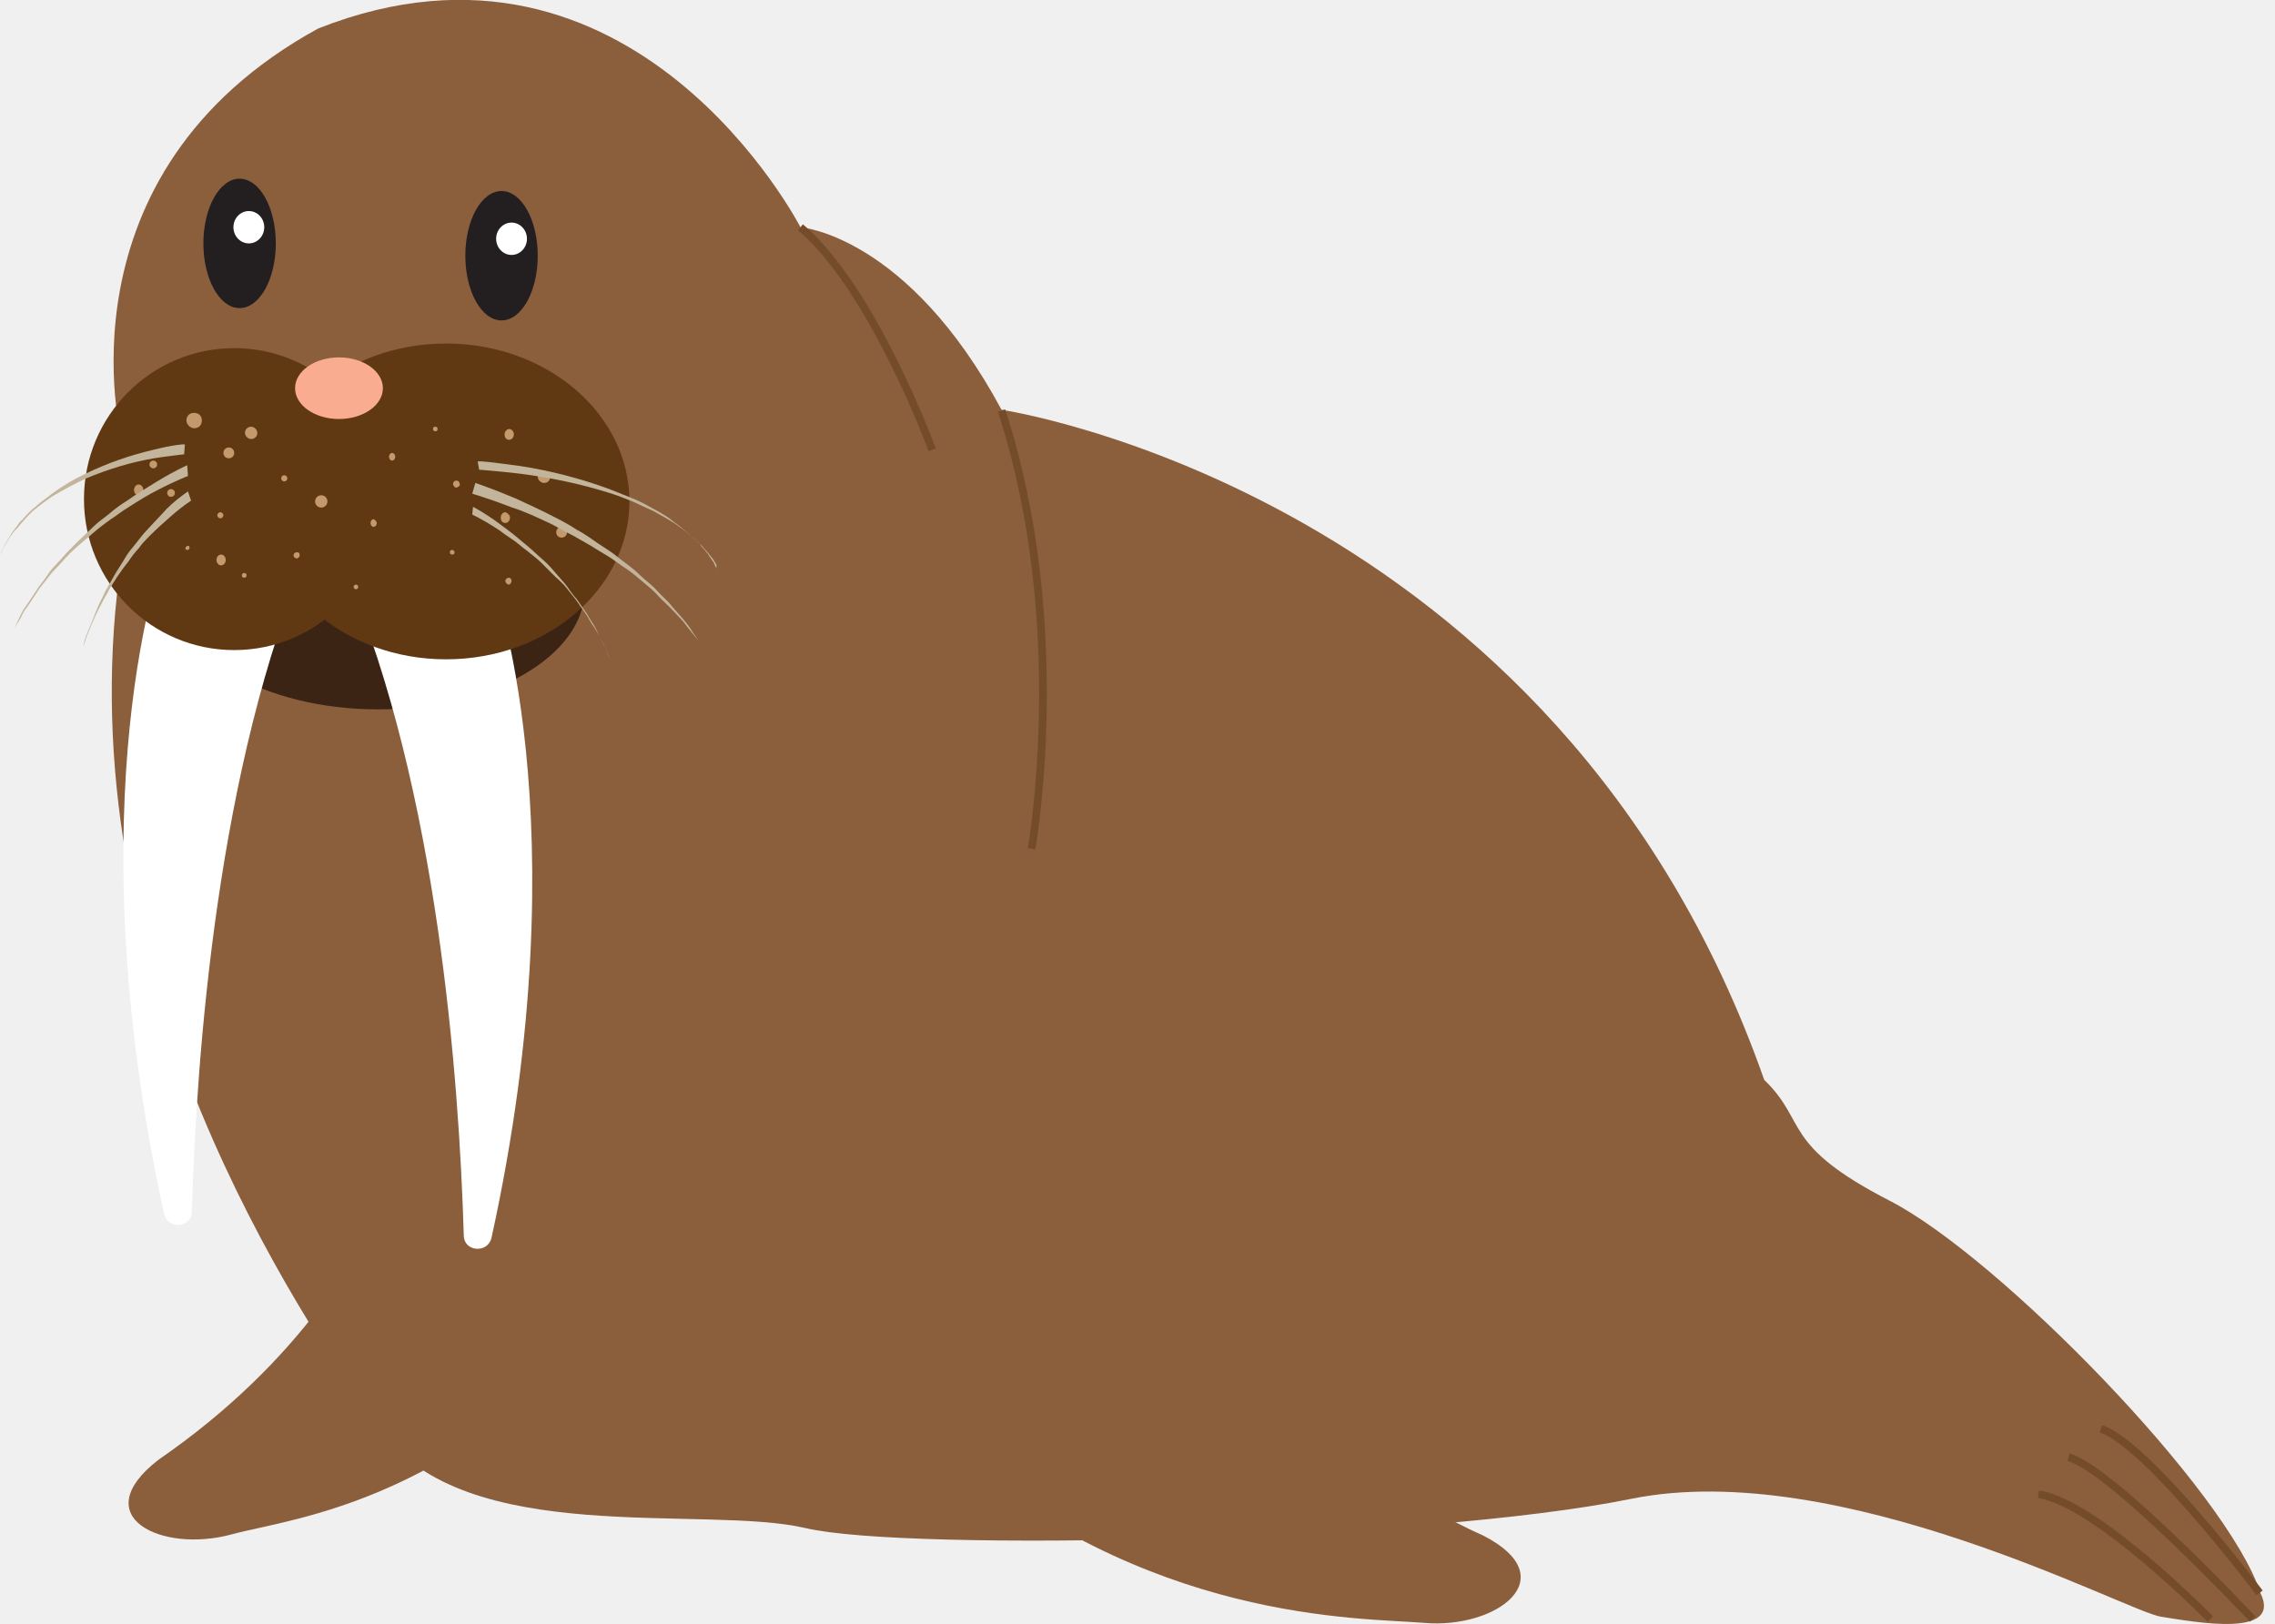
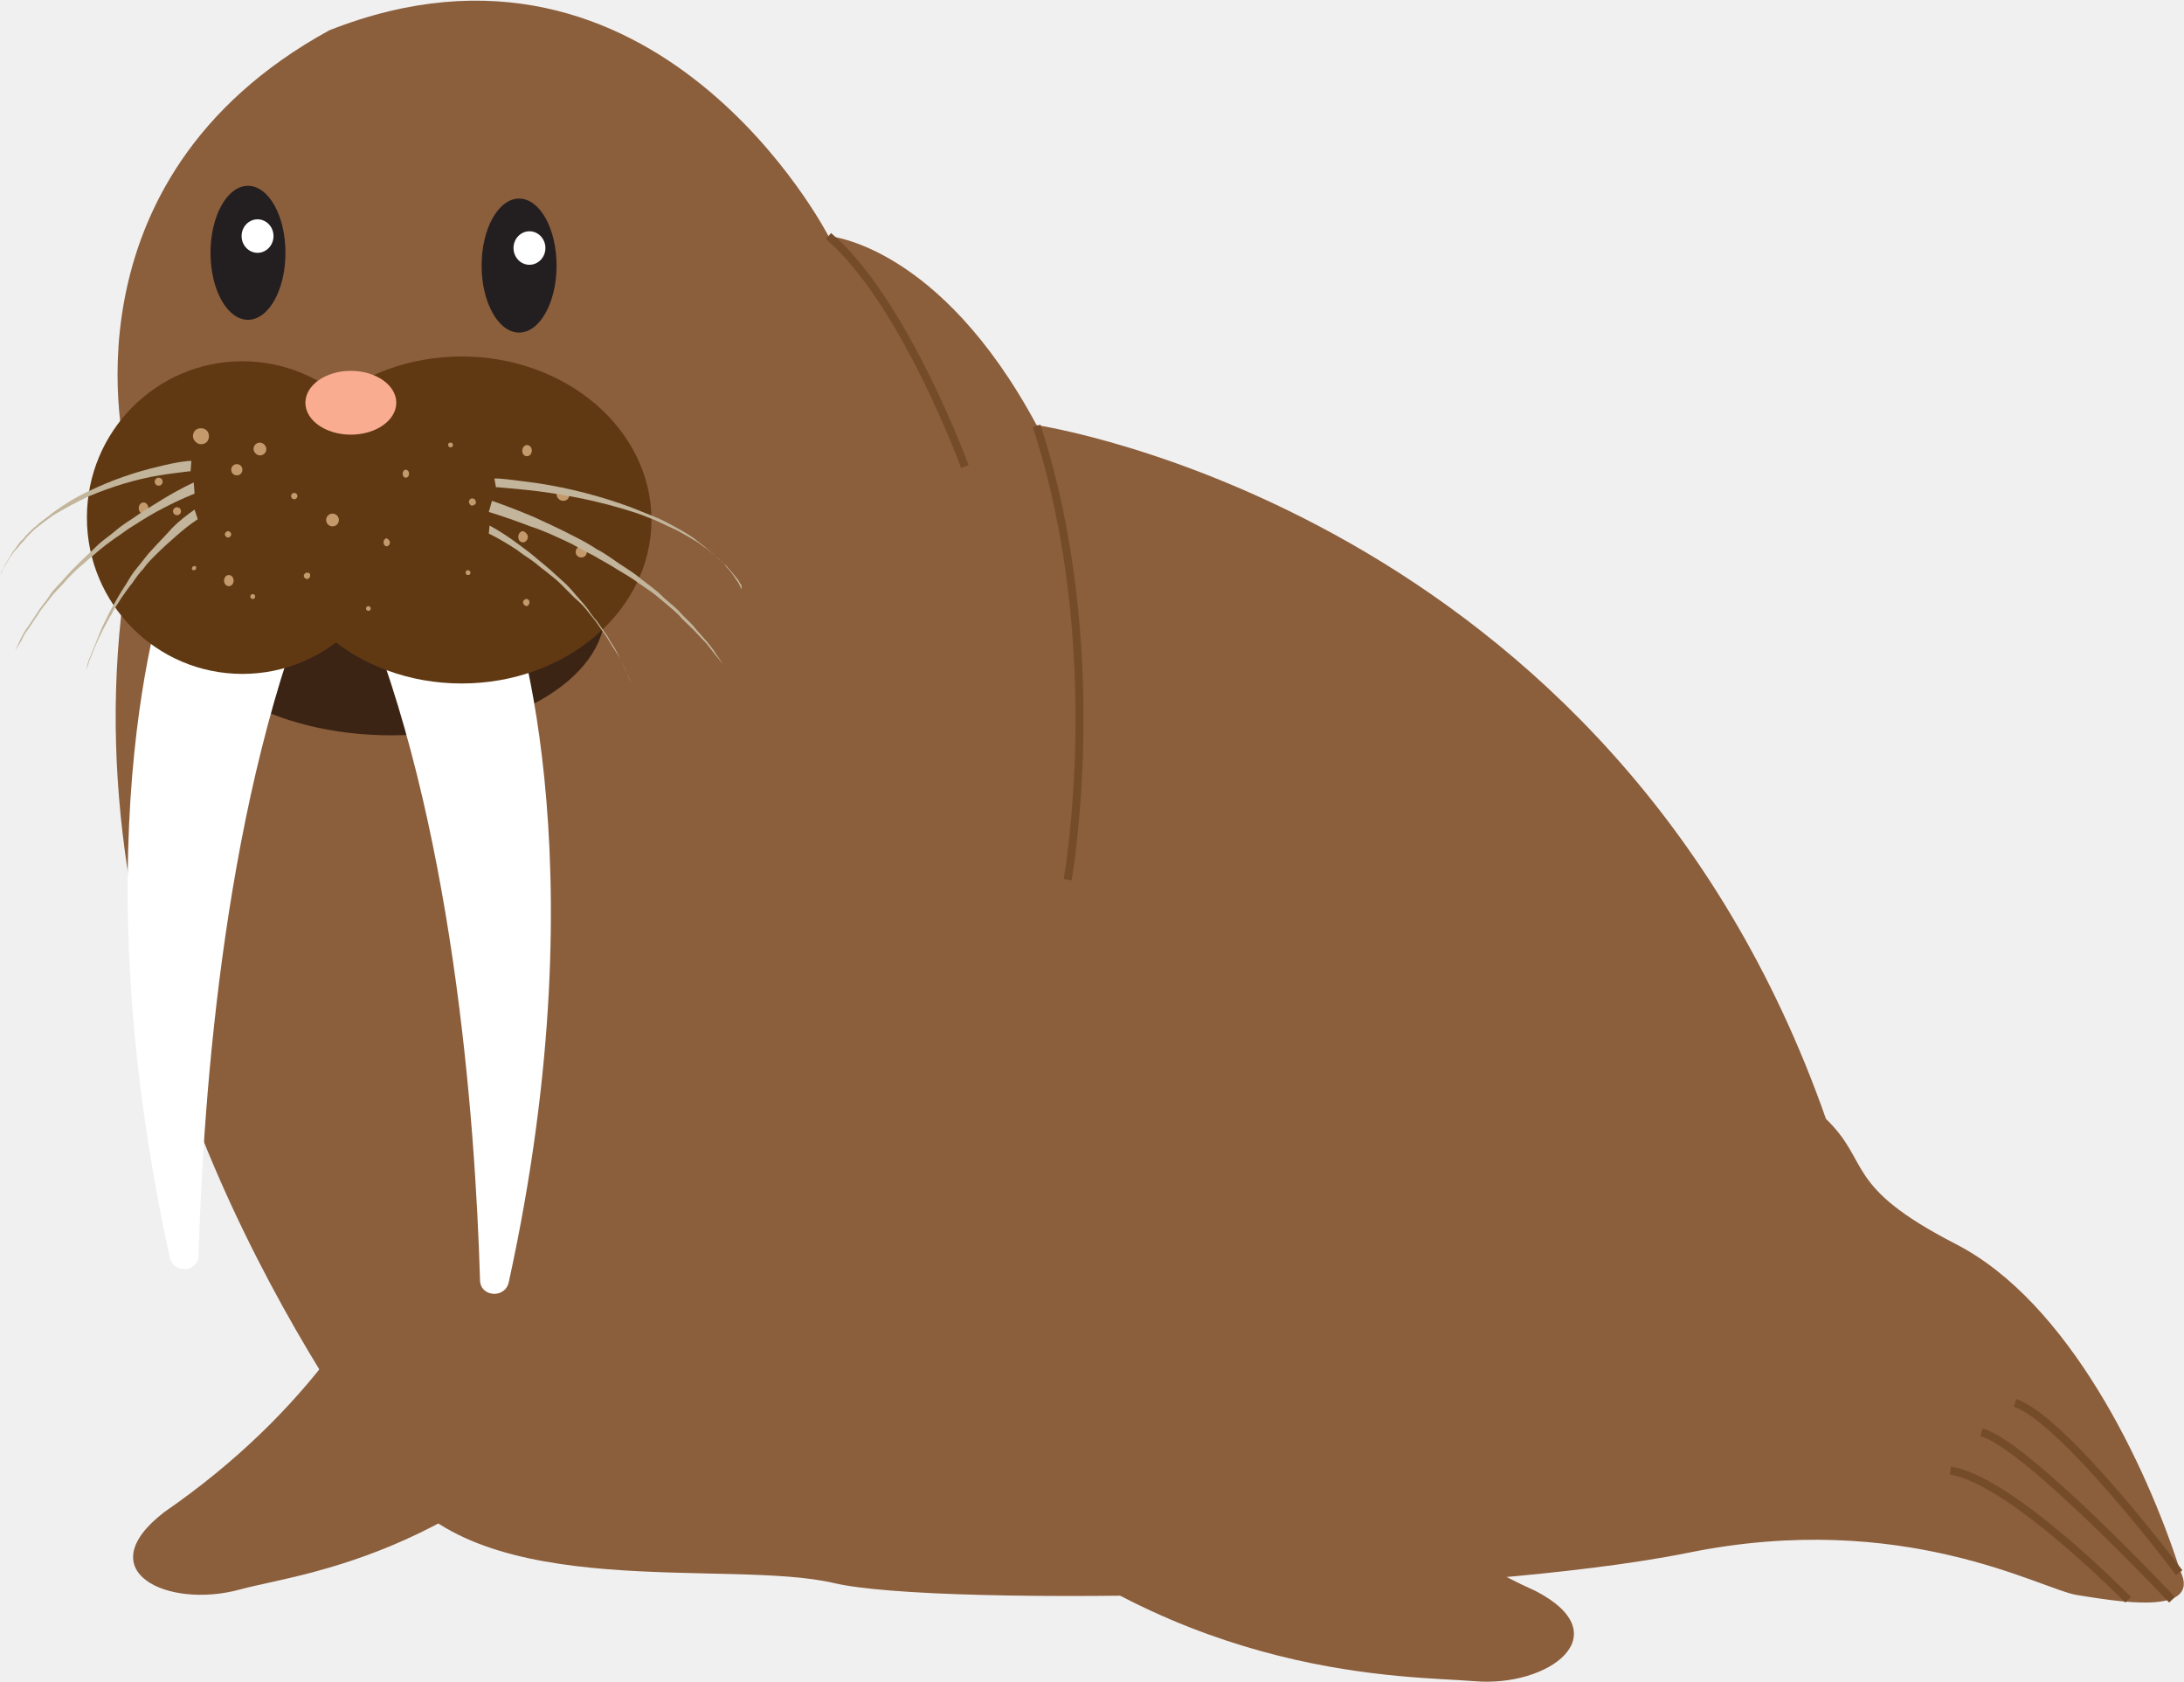
- <svg xmlns="http://www.w3.org/2000/svg" version="1.1" id="Layer_1" x="0px" y="0px" viewBox="147 -85.8 295.3 210.8" style="enable-background:new 147 -85.8 295.3 210.8;" xml:space="preserve">
+ <svg xmlns="http://www.w3.org/2000/svg" version="1.1" id="Layer_1" x="0px" y="0px" viewBox="-331 175.1 273.9 210.8" style="enable-background:new -331 175.1 273.9 210.8;" xml:space="preserve">
  <style type="text/css">
	.st0{fill:#8B5E3C;}
	.st1{fill:none;stroke:#754C29;stroke-width:0.999;stroke-miterlimit:10;}
	.st2{fill:#3C2415;}
	.st3{fill:#FFFFFF;}
	.st4{fill:#603913;}
	.st5{fill:#231F20;}
	.st6{fill:#F9AC90;}
	.st7{fill:#C49A6C;}
	.st8{fill:#C2B59B;}
</style>
  <g>
-     <path class="st0" d="M203.8,44.1c0,0,0.2,34.5-36.2,59.6c-9.6,7.4,0.4,12.2,9.5,9.7c8.1-2.2,30.1-4,52.6-32" />
-     <path class="st0" d="M162.8-28.8c0,0-9-34.4,25.5-53.3c41-16.2,62.6,25.8,62.6,25.8s13.9,1,26.1,23.7c0,0,72.2,10.7,99,87   c5.7,5.5,2.1,8.4,16.3,15.7s43.9,37.8,48.1,50.9c2.9,5.9-8.4,3.8-12.9,3.1s-41.7-20.8-68.8-15.3c-27.1,5.5-93.9,6.9-107.1,3.8   c-13.2-3.1-44.2,2.7-55.2-12.7S156.7,41.4,162.2-8.8L162.8-28.8z" />
-     <path class="st1" d="M268-27.4c0,0-7.6-20.8-17.1-28.9" />
-     <path class="st1" d="M280.9,24.4c0,0,5.2-29.1-3.9-56.9" />
-     <ellipse class="st2" cx="196.1" cy="-9.3" rx="26.8" ry="15.6" />
-     <path class="st3" d="M168.3-14c0,0-11.9,31.5,0,85.8c0.5,2.1,3.6,1.8,3.6-0.3c0.6-20.3,3.3-57.9,15.2-85.7L168.3-14z" />
-     <path class="st3" d="M210.8-10.9c0,0,11.9,31.5,0,85.8c-0.5,2.1-3.6,1.8-3.6-0.3c-0.6-20.3-3.4-57.9-15.2-85.7L210.8-10.9z" />
-     <ellipse class="st4" cx="177.4" cy="-21" rx="19.5" ry="19.6" />
-     <ellipse class="st4" cx="204.9" cy="-20.7" rx="23.8" ry="20.5" />
-     <ellipse class="st5" cx="178.1" cy="-54.2" rx="4.7" ry="8.4" />
-     <ellipse class="st3" cx="179.3" cy="-56.3" rx="2" ry="2.1" />
-     <ellipse class="st5" cx="212.1" cy="-52.6" rx="4.7" ry="8.4" />
-     <ellipse class="st3" cx="213.4" cy="-54.8" rx="2" ry="2.1" />
-     <ellipse class="st6" cx="191" cy="-35.4" rx="5.7" ry="4" />
-     <path class="st0" d="M288.6,47.2c0,0,11,48.5,51,66.4c10.6,5.5,1.6,12.1-7.7,11.3c-8.4-0.7-36.1,0-62.9-23.4" />
-     <path class="st1" d="M440.3,121c0,0-14.5-19.3-20.6-21.3" />
-     <path class="st1" d="M439.4,124.4c0,0-18.4-19.6-23.9-21" />
-     <path class="st1" d="M433.9,124.4c0,0-14.8-15.1-22.3-16.2" />
-     <path class="st7" d="M173.2-31.2c0,0.6-0.4,1-1,1c-0.5,0-1-0.5-1-1c0-0.6,0.4-1,1-1C172.8-32.2,173.2-31.8,173.2-31.2z" />
-     <path class="st7" d="M177.4-27c0,0.4-0.3,0.7-0.7,0.7c-0.4,0-0.7-0.3-0.7-0.7s0.3-0.7,0.7-0.7C177.1-27.7,177.4-27.4,177.4-27   L177.4-27z" />
-     <ellipse class="st7" cx="169.2" cy="-21.8" rx="0.5" ry="0.5" />
-     <path class="st7" d="M213.7-29.4c0,0.4-0.3,0.7-0.6,0.7c-0.4,0-0.6-0.3-0.6-0.7s0.3-0.7,0.6-0.7l0,0   C213.4-30.1,213.7-29.8,213.7-29.4L213.7-29.4z" />
-     <ellipse class="st7" cx="175.7" cy="-13.1" rx="0.6" ry="0.7" />
-     <path class="st7" d="M218.4-23.9c0,0.5-0.3,0.8-0.8,0.8c-0.4,0-0.8-0.4-0.8-0.8c0-0.5,0.3-0.8,0.8-0.8l0,0   C218-24.7,218.4-24.3,218.4-23.9L218.4-23.9z" />
-     <path class="st7" d="M206.7-22.9c0,0.2-0.3,0.4-0.5,0.4s-0.3-0.2-0.4-0.4c0-0.2,0.1-0.5,0.4-0.5S206.6-23.3,206.7-22.9   C206.7-23,206.7-22.9,206.7-22.9z" />
-     <path class="st7" d="M195.9-17.9c0,0.3-0.2,0.5-0.4,0.5s-0.4-0.2-0.4-0.5s0.2-0.5,0.4-0.5C195.7-18.3,195.9-18.1,195.9-17.9   L195.9-17.9z" />
-     <path class="st7" d="M198.3-26.5c0,0.3-0.2,0.5-0.4,0.5c-0.2,0-0.4-0.2-0.4-0.5s0.2-0.5,0.4-0.5C198.1-27,198.3-26.8,198.3-26.5   L198.3-26.5z" />
-     <path class="st7" d="M213.2-18.6c0,0.4-0.3,0.7-0.6,0.7c-0.4,0-0.6-0.3-0.6-0.7s0.3-0.7,0.6-0.7l0,0   C212.9-19.2,213.2-18.9,213.2-18.6L213.2-18.6z" />
-     <path class="st7" d="M220.6-16.7c0,0.4-0.3,0.7-0.7,0.7s-0.7-0.3-0.7-0.7s0.3-0.7,0.7-0.7C220.2-17.4,220.6-17.1,220.6-16.7   L220.6-16.7z" />
-     <path class="st7" d="M203.8-30.1c0,0.2-0.1,0.3-0.3,0.3s-0.3-0.2-0.3-0.3c0-0.2,0.1-0.3,0.3-0.3S203.8-30.3,203.8-30.1L203.8-30.1z   " />
-     <ellipse class="st7" cx="193.2" cy="-9.6" rx="0.3" ry="0.3" />
-     <path class="st7" d="M206-14.1c0,0.2-0.1,0.3-0.3,0.3s-0.3-0.1-0.3-0.3c0-0.2,0.1-0.3,0.3-0.3l0,0C205.8-14.4,206-14.3,206-14.1z" />
-     <path class="st7" d="M176-18.9c0,0.2-0.2,0.4-0.4,0.4c-0.2,0-0.4-0.2-0.4-0.4c0-0.2,0.2-0.4,0.4-0.4l0,0   C175.8-19.3,176-19.1,176-18.9L176-18.9z" />
-     <ellipse class="st7" cx="183.9" cy="-23.7" rx="0.4" ry="0.4" />
-     <path class="st7" d="M180.4-29.6c0,0.5-0.4,0.8-0.8,0.8c-0.4,0-0.8-0.4-0.8-0.8c0-0.5,0.4-0.8,0.8-0.8S180.4-30,180.4-29.6z" />
-     <ellipse class="st7" cx="188.7" cy="-20.7" rx="0.8" ry="0.8" />
-     <path class="st7" d="M171.6-14.7c0,0.2-0.1,0.3-0.3,0.3l0,0c-0.2,0-0.3-0.2-0.2-0.3c0-0.1,0.1-0.2,0.2-0.2   C171.5-15,171.6-14.9,171.6-14.7z" />
-     <path class="st7" d="M165.6-22.2c0,0.4-0.3,0.7-0.6,0.7c-0.4,0-0.6-0.3-0.6-0.7s0.3-0.7,0.6-0.7l0,0   C165.3-22.9,165.6-22.6,165.6-22.2L165.6-22.2z" />
-     <ellipse class="st7" cx="166.9" cy="-25.5" rx="0.5" ry="0.5" />
-     <path class="st7" d="M179-11.1c0,0.2-0.1,0.3-0.3,0.3s-0.3-0.1-0.3-0.3c0-0.2,0.1-0.3,0.3-0.3l0,0C178.9-11.4,179-11.3,179-11.1z" />
-     <path class="st7" d="M213.4-10.4c0,0.2-0.1,0.4-0.3,0.5c-0.2,0-0.4-0.1-0.5-0.4v-0.1c0-0.2,0.2-0.4,0.5-0.4   C213.3-10.7,213.4-10.6,213.4-10.4z" />
-     <path class="st7" d="M185.9-13.7c0,0.2-0.2,0.4-0.4,0.4s-0.4-0.2-0.4-0.4c0-0.2,0.2-0.4,0.4-0.4l0,0   C185.8-14.1,185.9-14,185.9-13.7L185.9-13.7z" />
-     <path class="st8" d="M170.9-26.8h-0.2l-0.8,0.1c-0.7,0.1-1.7,0.2-2.9,0.4c-3,0.5-5.9,1.4-8.8,2.6c-1.5,0.7-3,1.5-4.5,2.4   c-0.7,0.5-1.4,1-2,1.5c-0.3,0.2-0.6,0.5-0.9,0.8s-0.6,0.6-0.8,0.9c-0.2,0.2-0.5,0.5-0.7,0.8c-0.3,0.3-0.5,0.5-0.7,0.8   c-0.3,0.4-0.6,0.9-0.9,1.4c-0.3,0.4-0.4,0.8-0.5,1l-0.2,0.3l0.2-0.4c0.2-0.4,0.3-0.7,0.5-1c0.3-0.5,0.6-1,0.9-1.5   c0.2-0.3,0.4-0.5,0.6-0.8s0.4-0.6,0.7-0.8c0.2-0.3,0.5-0.6,0.8-0.9s0.6-0.6,0.9-0.8c0.6-0.6,1.3-1,2-1.6c1.5-1.1,3-2,4.5-2.7   c2.9-1.4,5.8-2.4,8.8-3.1c1.2-0.3,2.2-0.5,2.9-0.6l0.8-0.1h0.4L170.9-26.8z" />
-     <path class="st8" d="M171.4-24c0,0-1.6,0.6-3.9,1.8c-1.2,0.6-2.5,1.4-3.9,2.3c-0.7,0.4-1.4,1-2.2,1.5c-0.7,0.5-1.5,1.1-2.2,1.7   s-1.4,1.2-2.1,1.8c-0.7,0.6-1.4,1.3-2,2c-0.6,0.7-1.3,1.3-1.8,2s-1.1,1.3-1.5,2l-1.2,1.8c-0.4,0.5-0.7,1-0.9,1.5l-0.8,1.3l0.7-1.5   c0.2-0.4,0.5-1,0.9-1.5l1.2-1.8c0.4-0.7,1-1.3,1.5-2.1s1.2-1.4,1.8-2.1s1.3-1.4,2-2.1s1.4-1.3,2.1-2c0.7-0.7,1.5-1.2,2.2-1.8   s1.4-1.1,2.2-1.6c1.4-1,2.8-1.8,3.9-2.5c2.3-1.4,3.9-2.1,3.9-2.1L171.4-24z" />
-     <path class="st8" d="M171.8-20.8c-0.9,0.6-1.8,1.3-2.7,2.1c-0.8,0.7-1.7,1.5-2.7,2.5c-0.5,0.5-1,1-1.4,1.6c-0.5,0.5-1,1.2-1.4,1.8   c-0.5,0.6-0.9,1.2-1.4,1.9c-0.4,0.7-0.9,1.3-1.2,2c-0.4,0.6-0.7,1.3-1.1,2c-0.3,0.6-0.6,1.2-0.9,1.9l-0.7,1.7   c-0.2,0.5-0.3,1-0.5,1.4l-0.4,1.2l0.4-1.2c0.1-0.4,0.2-0.9,0.4-1.4l0.7-1.7c0.3-0.7,0.5-1.3,0.8-2s0.7-1.4,1-2.1   c0.4-0.7,0.8-1.4,1.2-2.1c0.4-0.7,0.9-1.4,1.3-2.1c0.4-0.7,0.9-1.3,1.4-1.9s0.9-1.2,1.4-1.7c0.9-1,1.9-2,2.6-2.8   c0.9-0.9,1.8-1.6,2.8-2.3L171.8-20.8z" />
-     <path class="st8" d="M209-25.9h0.5l1.1,0.1c1,0.1,2.3,0.3,3.9,0.5c3.9,0.6,7.8,1.6,11.6,3c1,0.4,2,0.8,3,1.2c1,0.4,1.9,0.9,2.8,1.4   c0.9,0.5,1.8,1,2.5,1.6c0.7,0.5,1.4,1.1,2.1,1.7c0.3,0.3,0.6,0.6,0.9,0.8c0.3,0.2,0.5,0.5,0.7,0.8c0.4,0.4,0.8,0.9,1.1,1.4   c0.3,0.4,0.5,0.7,0.6,1c0.1,0.2,0.2,0.4,0.2,0.4v-0.5c-0.2-0.2-0.3-0.6-0.6-0.9c-0.4-0.5-0.7-0.9-1.1-1.3c-0.2-0.3-0.5-0.5-0.8-0.8   s-0.6-0.5-0.9-0.8c-0.7-0.6-1.4-1.1-2.1-1.6c-0.8-0.5-1.7-1-2.6-1.5c-0.9-0.4-1.9-0.9-2.8-1.3c-1-0.4-2-0.8-3-1.1   c-3.8-1.2-7.7-2-11.6-2.5c-1.6-0.2-2.9-0.3-3.9-0.4l-1.1-0.1h-0.3L209-25.9z" />
-     <path class="st8" d="M208.7-23.1c0,0,2.1,0.7,5.2,2c1.5,0.7,3.3,1.5,5.2,2.5c1,0.5,1.9,1,2.8,1.6c1,0.5,1.9,1.2,2.8,1.8   c0.9,0.6,1.9,1.2,2.7,1.9c0.9,0.7,1.8,1.3,2.6,2.1c0.8,0.8,1.6,1.3,2.3,2.1s1.4,1.3,1.9,2l1.5,1.7c0.4,0.5,0.8,1,1.1,1.5l0.9,1.3   l-1-1.2c-0.3-0.4-0.7-0.9-1.1-1.4L234-6.9c-0.6-0.6-1.3-1.2-1.9-1.9c-0.7-0.7-1.5-1.3-2.3-2s-1.7-1.3-2.6-1.9   c-0.9-0.7-1.8-1.2-2.8-1.8c-0.9-0.6-1.9-1.1-2.9-1.7c-1-0.5-1.9-1-2.8-1.5c-1.9-0.9-3.6-1.7-5.2-2.2c-3.1-1.2-5.2-1.8-5.2-1.8   L208.7-23.1z" />
-     <path class="st8" d="M208.4-20c1.3,0.7,2.5,1.5,3.7,2.4c0.5,0.4,1.1,0.8,1.7,1.3c0.6,0.5,1.2,1,1.8,1.5c0.6,0.5,1.2,1.1,1.9,1.7   s1.2,1.2,1.8,1.9c0.6,0.7,1.2,1.3,1.7,2.1c0.3,0.4,0.5,0.7,0.8,1l0.7,1l0.7,1c0.2,0.4,0.4,0.7,0.6,1c0.4,0.6,0.7,1.2,1,1.9l0.8,1.6   l0.5,1.3l0.5,1l-0.5-1c-0.1-0.4-0.3-0.8-0.5-1.3c-0.2-0.5-0.5-1-0.8-1.6c-0.3-0.6-0.7-1.2-1.1-1.8l-0.6-1l-0.7-1l-0.7-1l-0.8-1   c-0.5-0.7-1.1-1.3-1.8-1.9c-0.6-0.6-1.2-1.2-1.8-1.8c-0.6-0.6-1.3-1.1-1.9-1.6c-0.7-0.5-1.2-1-1.8-1.4c-0.6-0.4-1.2-0.8-1.7-1.2   c-1.2-0.8-2.4-1.5-3.6-2.1L208.4-20z" />
+     <path class="st0" d="M-274.2,305.1c0,0,0.2,34.5-36.2,59.6c-9.6,7.4,0.4,12.2,9.5,9.7c8.1-2.2,30.1-4,52.6-32" />
+     <path class="st0" d="M-315.2,232.2c0,0-9-34.4,25.5-53.3c41-16.2,62.6,25.8,62.6,25.8s13.9,1,26.1,23.7c0,0,72.2,10.7,99,87   c5.7,5.5,2.1,8.4,16.3,15.7c14.2,7.3,23.9,27.8,28.1,40.9c2.9,5.9-8.4,3.8-12.9,3.1c-4.5-0.7-21.7-10.8-48.8-5.3   c-27.1,5.5-93.9,6.9-107.1,3.8c-13.2-3.1-44.2,2.7-55.2-12.7s-39.7-58.5-34.2-108.7L-315.2,232.2z" />
+     <path class="st1" d="M-210,233.6c0,0-7.6-20.8-17.1-28.9" />
+     <path class="st1" d="M-197.1,285.4c0,0,5.2-29.1-3.9-56.9" />
+     <ellipse class="st2" cx="-281.9" cy="251.7" rx="26.8" ry="15.6" />
+     <path class="st3" d="M-309.7,247c0,0-11.9,31.5,0,85.8c0.5,2.1,3.6,1.8,3.6-0.3c0.6-20.3,3.3-57.9,15.2-85.7L-309.7,247z" />
+     <path class="st3" d="M-267.2,250.1c0,0,11.9,31.5,0,85.8c-0.5,2.1-3.6,1.8-3.6-0.3c-0.6-20.3-3.4-57.9-15.2-85.7L-267.2,250.1z" />
+     <ellipse class="st4" cx="-300.6" cy="240" rx="19.5" ry="19.6" />
+     <ellipse class="st4" cx="-273.1" cy="240.3" rx="23.8" ry="20.5" />
+     <ellipse class="st5" cx="-299.9" cy="206.8" rx="4.7" ry="8.4" />
+     <ellipse class="st3" cx="-298.7" cy="204.7" rx="2" ry="2.1" />
+     <ellipse class="st5" cx="-265.9" cy="208.4" rx="4.7" ry="8.4" />
+     <ellipse class="st3" cx="-264.6" cy="206.2" rx="2" ry="2.1" />
+     <ellipse class="st6" cx="-287" cy="225.6" rx="5.7" ry="4" />
+     <path class="st0" d="M-189.4,308.2c0,0,11,48.5,51,66.4c10.6,5.5,1.6,12.1-7.7,11.3c-8.4-0.7-36.1,0-62.9-23.4" />
+     <path class="st1" d="M-57.7,372.3c0,0-14.5-19.3-20.6-21.3" />
+     <path class="st1" d="M-58.6,375.7c0,0-18.4-19.6-23.9-21" />
+     <path class="st1" d="M-64.1,375.7c0,0-14.8-15.1-22.3-16.2" />
+     <path class="st7" d="M-304.8,229.8c0,0.6-0.4,1-1,1c-0.5,0-1-0.5-1-1c0-0.6,0.4-1,1-1S-304.8,229.2-304.8,229.8z" />
+     <path class="st7" d="M-300.6,234c0,0.4-0.3,0.7-0.7,0.7s-0.7-0.3-0.7-0.7c0-0.4,0.3-0.7,0.7-0.7S-300.6,233.6-300.6,234L-300.6,234   z" />
+     <ellipse class="st7" cx="-308.8" cy="239.2" rx="0.5" ry="0.5" />
+     <path class="st7" d="M-264.3,231.6c0,0.4-0.3,0.7-0.6,0.7c-0.4,0-0.6-0.3-0.6-0.7c0-0.4,0.3-0.7,0.6-0.7l0,0   C-264.6,230.9-264.3,231.2-264.3,231.6L-264.3,231.6z" />
+     <ellipse class="st7" cx="-302.3" cy="247.9" rx="0.6" ry="0.7" />
+     <path class="st7" d="M-259.6,237.1c0,0.5-0.3,0.8-0.8,0.8c-0.4,0-0.8-0.4-0.8-0.8c0-0.5,0.3-0.8,0.8-0.8l0,0   C-260,236.3-259.6,236.7-259.6,237.1L-259.6,237.1z" />
+     <path class="st7" d="M-271.3,238.1c0,0.2-0.3,0.4-0.5,0.4s-0.3-0.2-0.4-0.4c0-0.2,0.1-0.5,0.4-0.5S-271.4,237.7-271.3,238.1   C-271.3,238-271.3,238.1-271.3,238.1z" />
+     <path class="st7" d="M-282.1,243.1c0,0.3-0.2,0.5-0.4,0.5c-0.2,0-0.4-0.2-0.4-0.5c0-0.3,0.2-0.5,0.4-0.5   C-282.3,242.7-282.1,242.9-282.1,243.1L-282.1,243.1z" />
+     <path class="st7" d="M-279.7,234.5c0,0.3-0.2,0.5-0.4,0.5s-0.4-0.2-0.4-0.5s0.2-0.5,0.4-0.5S-279.7,234.2-279.7,234.5L-279.7,234.5   z" />
+     <path class="st7" d="M-264.8,242.4c0,0.4-0.3,0.7-0.6,0.7c-0.4,0-0.6-0.3-0.6-0.7c0-0.4,0.3-0.7,0.6-0.7l0,0   C-265.1,241.8-264.8,242.1-264.8,242.4L-264.8,242.4z" />
+     <path class="st7" d="M-257.4,244.3c0,0.4-0.3,0.7-0.7,0.7s-0.7-0.3-0.7-0.7c0-0.4,0.3-0.7,0.7-0.7   C-257.8,243.6-257.4,243.9-257.4,244.3L-257.4,244.3z" />
+     <path class="st7" d="M-274.2,230.9c0,0.2-0.1,0.3-0.3,0.3c-0.2,0-0.3-0.2-0.3-0.3c0-0.2,0.1-0.3,0.3-0.3   C-274.3,230.6-274.2,230.7-274.2,230.9L-274.2,230.9z" />
+     <ellipse class="st7" cx="-284.8" cy="251.4" rx="0.3" ry="0.3" />
+     <path class="st7" d="M-272,246.9c0,0.2-0.1,0.3-0.3,0.3s-0.3-0.1-0.3-0.3s0.1-0.3,0.3-0.3l0,0C-272.2,246.6-272,246.7-272,246.9z" />
+     <path class="st7" d="M-302,242.1c0,0.2-0.2,0.4-0.4,0.4c-0.2,0-0.4-0.2-0.4-0.4c0-0.2,0.2-0.4,0.4-0.4l0,0   C-302.2,241.7-302,241.9-302,242.1L-302,242.1z" />
+     <ellipse class="st7" cx="-294.1" cy="237.3" rx="0.4" ry="0.4" />
+     <path class="st7" d="M-297.6,231.4c0,0.5-0.4,0.8-0.8,0.8c-0.4,0-0.8-0.4-0.8-0.8c0-0.5,0.4-0.8,0.8-0.8S-297.6,231-297.6,231.4z" />
+     <ellipse class="st7" cx="-289.3" cy="240.3" rx="0.8" ry="0.8" />
+     <path class="st7" d="M-306.4,246.3c0,0.2-0.1,0.3-0.3,0.3l0,0c-0.2,0-0.3-0.2-0.2-0.3c0-0.1,0.1-0.2,0.2-0.2   C-306.5,246-306.4,246.1-306.4,246.3z" />
+     <path class="st7" d="M-312.4,238.8c0,0.4-0.3,0.7-0.6,0.7c-0.4,0-0.6-0.3-0.6-0.7c0-0.4,0.3-0.7,0.6-0.7l0,0   C-312.7,238.1-312.4,238.4-312.4,238.8L-312.4,238.8z" />
+     <ellipse class="st7" cx="-311.1" cy="235.5" rx="0.5" ry="0.5" />
+     <path class="st7" d="M-299,249.9c0,0.2-0.1,0.3-0.3,0.3s-0.3-0.1-0.3-0.3s0.1-0.3,0.3-0.3l0,0C-299.1,249.6-299,249.7-299,249.9z" />
+     <path class="st7" d="M-264.6,250.6c0,0.2-0.1,0.4-0.3,0.5c-0.2,0-0.4-0.1-0.5-0.4v-0.1c0-0.2,0.2-0.4,0.5-0.4   C-264.7,250.3-264.6,250.4-264.6,250.6z" />
+     <path class="st7" d="M-292.1,247.3c0,0.2-0.2,0.4-0.4,0.4c-0.2,0-0.4-0.2-0.4-0.4c0-0.2,0.2-0.4,0.4-0.4l0,0   C-292.2,246.9-292.1,247-292.1,247.3L-292.1,247.3z" />
+     <path class="st8" d="M-307.1,234.2h-0.2l-0.8,0.1c-0.7,0.1-1.7,0.2-2.9,0.4c-3,0.5-5.9,1.4-8.8,2.6c-1.5,0.7-3,1.5-4.5,2.4   c-0.7,0.5-1.4,1-2,1.5c-0.3,0.2-0.6,0.5-0.9,0.8s-0.6,0.6-0.8,0.9c-0.2,0.2-0.5,0.5-0.7,0.8c-0.3,0.3-0.5,0.5-0.7,0.8   c-0.3,0.4-0.6,0.9-0.9,1.4c-0.3,0.4-0.4,0.8-0.5,1l-0.2,0.3l0.2-0.4c0.2-0.4,0.3-0.7,0.5-1c0.3-0.5,0.6-1,0.9-1.5   c0.2-0.3,0.4-0.5,0.6-0.8s0.4-0.6,0.7-0.8c0.2-0.3,0.5-0.6,0.8-0.9c0.3-0.3,0.6-0.6,0.9-0.8c0.6-0.6,1.3-1,2-1.6   c1.5-1.1,3-2,4.5-2.7c2.9-1.4,5.8-2.4,8.8-3.1c1.2-0.3,2.2-0.5,2.9-0.6l0.8-0.1h0.4L-307.1,234.2z" />
+     <path class="st8" d="M-306.6,237c0,0-1.6,0.6-3.9,1.8c-1.2,0.6-2.5,1.4-3.9,2.3c-0.7,0.4-1.4,1-2.2,1.5c-0.7,0.5-1.5,1.1-2.2,1.7   c-0.7,0.6-1.4,1.2-2.1,1.8c-0.7,0.6-1.4,1.3-2,2c-0.6,0.7-1.3,1.3-1.8,2c-0.5,0.7-1.1,1.3-1.5,2l-1.2,1.8c-0.4,0.5-0.7,1-0.9,1.5   l-0.8,1.3l0.7-1.5c0.2-0.4,0.5-1,0.9-1.5l1.2-1.8c0.4-0.7,1-1.3,1.5-2.1c0.5-0.8,1.2-1.4,1.8-2.1c0.6-0.7,1.3-1.4,2-2.1   c0.7-0.7,1.4-1.3,2.1-2c0.7-0.7,1.5-1.2,2.2-1.8c0.7-0.6,1.4-1.1,2.2-1.6c1.4-1,2.8-1.8,3.9-2.5c2.3-1.4,3.9-2.1,3.9-2.1   L-306.6,237z" />
+     <path class="st8" d="M-306.2,240.2c-0.9,0.6-1.8,1.3-2.7,2.1c-0.8,0.7-1.7,1.5-2.7,2.5c-0.5,0.5-1,1-1.4,1.6   c-0.5,0.5-1,1.2-1.4,1.8c-0.5,0.6-0.9,1.2-1.4,1.9c-0.4,0.7-0.9,1.3-1.2,2c-0.4,0.6-0.7,1.3-1.1,2c-0.3,0.6-0.6,1.2-0.9,1.9   l-0.7,1.7c-0.2,0.5-0.3,1-0.5,1.4l-0.4,1.2l0.4-1.2c0.1-0.4,0.2-0.9,0.4-1.4l0.7-1.7c0.3-0.7,0.5-1.3,0.8-2s0.7-1.4,1-2.1   c0.4-0.7,0.8-1.4,1.2-2.1c0.4-0.7,0.9-1.4,1.3-2.1c0.4-0.7,0.9-1.3,1.4-1.9c0.5-0.6,0.9-1.2,1.4-1.7c0.9-1,1.9-2,2.6-2.8   c0.9-0.9,1.8-1.6,2.8-2.3L-306.2,240.2z" />
+     <path class="st8" d="M-269,235.1h0.5l1.1,0.1c1,0.1,2.3,0.3,3.9,0.5c3.9,0.6,7.8,1.6,11.6,3c1,0.4,2,0.8,3,1.2   c1,0.4,1.9,0.9,2.8,1.4c0.9,0.5,1.8,1,2.5,1.6c0.7,0.5,1.4,1.1,2.1,1.7c0.3,0.3,0.6,0.6,0.9,0.8c0.3,0.2,0.5,0.5,0.7,0.8   c0.4,0.4,0.8,0.9,1.1,1.4c0.3,0.4,0.5,0.7,0.6,1c0.1,0.2,0.2,0.4,0.2,0.4v-0.5c-0.2-0.2-0.3-0.6-0.6-0.9c-0.4-0.5-0.7-0.9-1.1-1.3   c-0.2-0.3-0.5-0.5-0.8-0.8s-0.6-0.5-0.9-0.8c-0.7-0.6-1.4-1.1-2.1-1.6c-0.8-0.5-1.7-1-2.6-1.5c-0.9-0.4-1.9-0.9-2.8-1.3   c-1-0.4-2-0.8-3-1.1c-3.8-1.2-7.7-2-11.6-2.5c-1.6-0.2-2.9-0.3-3.9-0.4l-1.1-0.1h-0.3L-269,235.1z" />
+     <path class="st8" d="M-269.3,237.9c0,0,2.1,0.7,5.2,2c1.5,0.7,3.3,1.5,5.2,2.5c1,0.5,1.9,1,2.8,1.6c1,0.5,1.9,1.2,2.8,1.8   c0.9,0.6,1.9,1.2,2.7,1.9c0.9,0.7,1.8,1.3,2.6,2.1c0.8,0.8,1.6,1.3,2.3,2.1s1.4,1.3,1.9,2l1.5,1.7c0.4,0.5,0.8,1,1.1,1.5l0.9,1.3   l-1-1.2c-0.3-0.4-0.7-0.9-1.1-1.4l-1.6-1.7c-0.6-0.6-1.3-1.2-1.9-1.9c-0.7-0.7-1.5-1.3-2.3-2s-1.7-1.3-2.6-1.9   c-0.9-0.7-1.8-1.2-2.8-1.8c-0.9-0.6-1.9-1.1-2.9-1.7c-1-0.5-1.9-1-2.8-1.5c-1.9-0.9-3.6-1.7-5.2-2.2c-3.1-1.2-5.2-1.8-5.2-1.8   L-269.3,237.9z" />
+     <path class="st8" d="M-269.6,241c1.3,0.7,2.5,1.5,3.7,2.4c0.5,0.4,1.1,0.8,1.7,1.3c0.6,0.5,1.2,1,1.8,1.5s1.2,1.1,1.9,1.7   c0.7,0.6,1.2,1.2,1.8,1.9c0.6,0.7,1.2,1.3,1.7,2.1c0.3,0.4,0.5,0.7,0.8,1l0.7,1l0.7,1c0.2,0.4,0.4,0.7,0.6,1c0.4,0.6,0.7,1.2,1,1.9   l0.8,1.6l0.5,1.3l0.5,1l-0.5-1c-0.1-0.4-0.3-0.8-0.5-1.3s-0.5-1-0.8-1.6s-0.7-1.2-1.1-1.8l-0.6-1l-0.7-1l-0.7-1l-0.8-1   c-0.5-0.7-1.1-1.3-1.8-1.9c-0.6-0.6-1.2-1.2-1.8-1.8c-0.6-0.6-1.3-1.1-1.9-1.6c-0.7-0.5-1.2-1-1.8-1.4c-0.6-0.4-1.2-0.8-1.7-1.2   c-1.2-0.8-2.4-1.5-3.6-2.1L-269.6,241z" />
  </g>
</svg>
